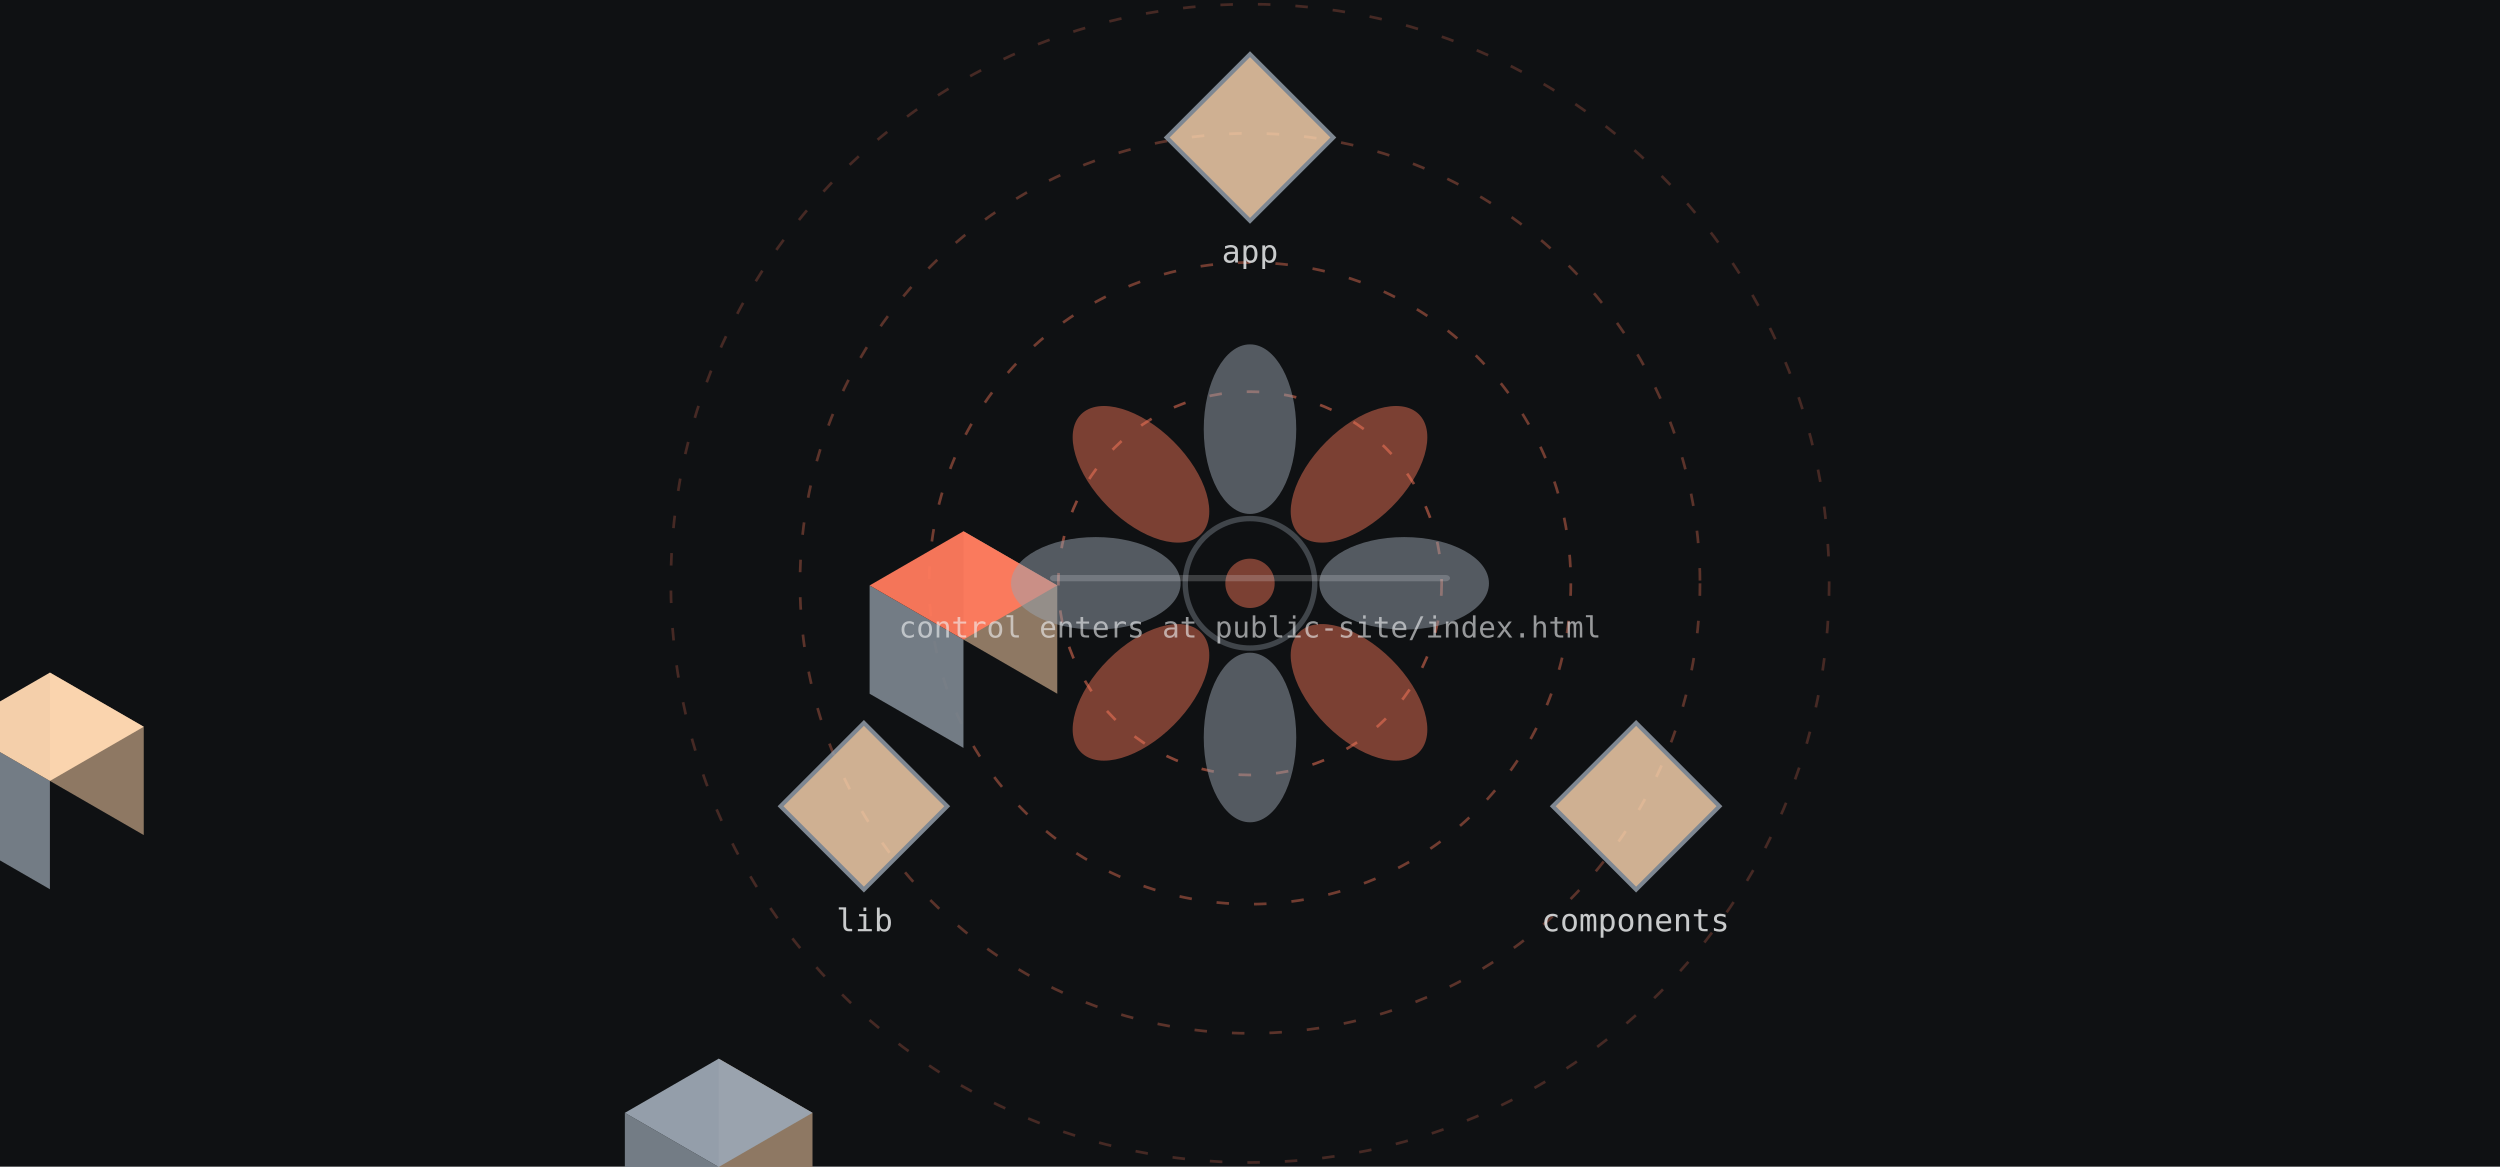
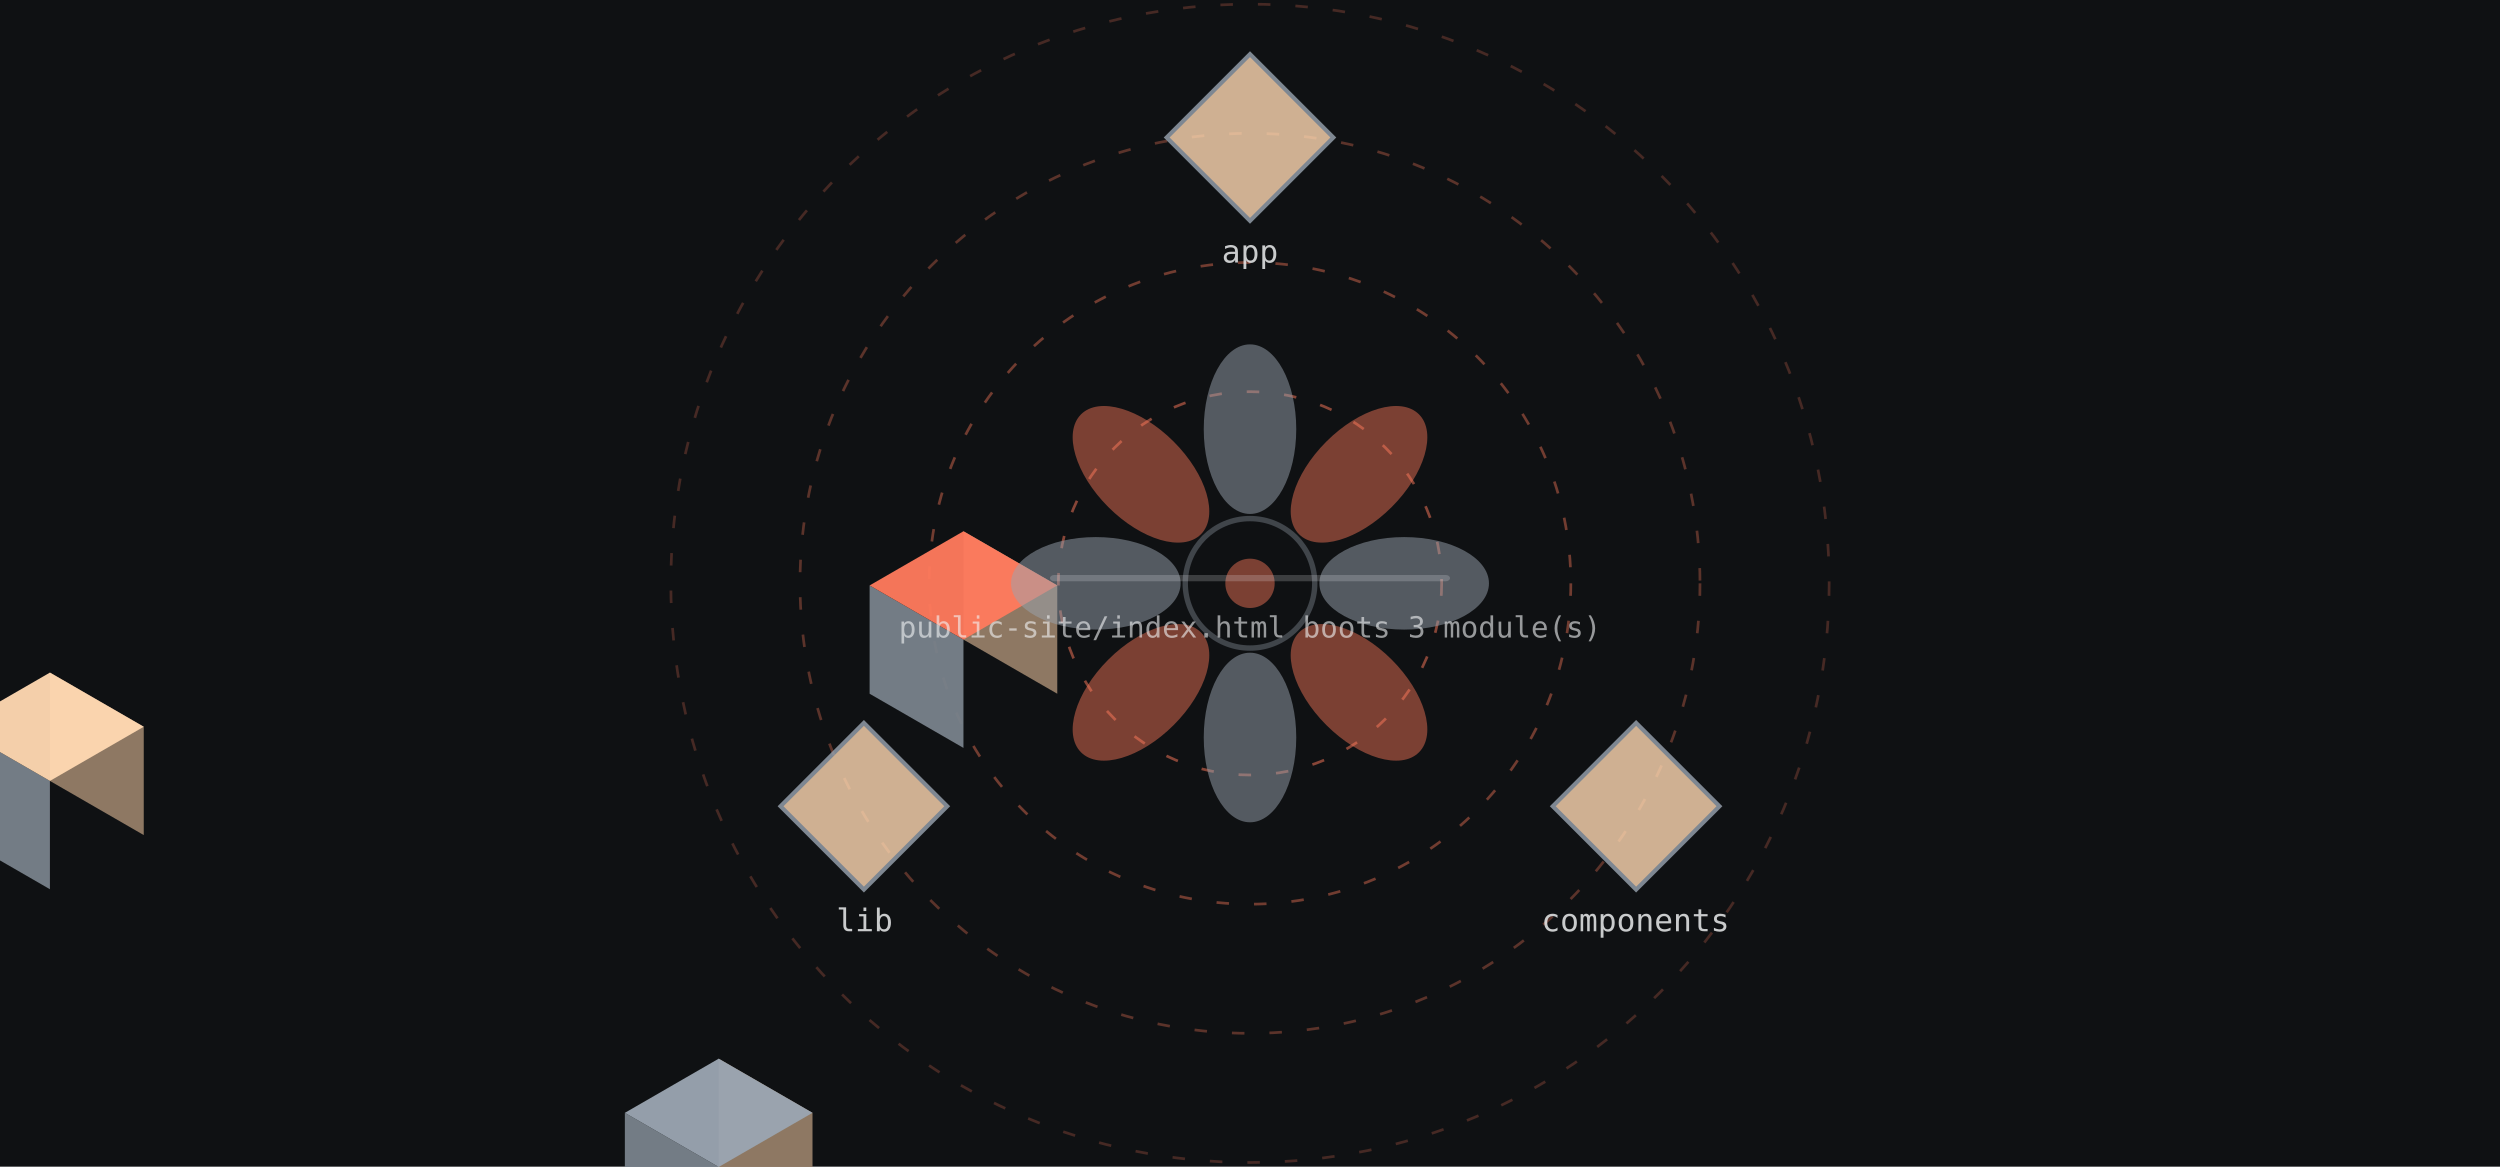
<svg xmlns="http://www.w3.org/2000/svg" viewBox="0 0 1200 560" width="1200" height="560" role="img" aria-label="cleanstack-os workflow">
  <rect width="1200" height="560" fill="#0f1113" />
  <defs>
    <linearGradient id="gk" x1="0" y1="0" x2="1" y2="1">
      <stop offset="0%" stop-color="#ff7a5c" />
      <stop offset="100%" stop-color="#9aa5b1" />
    </linearGradient>
  </defs>
  <circle cx="600.00" cy="280.00" r="92.00" fill="none" stroke="rgba(255,122,92,0.500)" stroke-width="1.30" opacity="1.00" stroke-dasharray="6 12" />
  <g>
    <circle cx="600.00" cy="280.00" r="92.00" fill="none" stroke="#ffd8b1" stroke-width="2.60" opacity="0.00" />
    <animate attributeName="opacity" values="0;0.85;0" dur="15.0s" begin="0.0s" repeatCount="indefinite" />
  </g>
  <circle cx="600.00" cy="280.00" r="154.00" fill="none" stroke="rgba(255,122,92,0.410)" stroke-width="1.30" opacity="1.00" stroke-dasharray="6 12" />
  <g>
    <circle cx="600.00" cy="280.00" r="154.00" fill="none" stroke="#ffd8b1" stroke-width="2.60" opacity="0.00" />
    <animate attributeName="opacity" values="0;0.85;0" dur="15.0s" begin="0.6s" repeatCount="indefinite" />
  </g>
  <circle cx="600.00" cy="280.00" r="216.00" fill="none" stroke="rgba(255,122,92,0.320)" stroke-width="1.30" opacity="1.00" stroke-dasharray="6 12" />
  <g>
    <circle cx="600.00" cy="280.00" r="216.00" fill="none" stroke="#ffd8b1" stroke-width="2.60" opacity="0.00" />
    <animate attributeName="opacity" values="0;0.85;0" dur="15.0s" begin="1.2s" repeatCount="indefinite" />
  </g>
  <circle cx="600.00" cy="280.00" r="278.00" fill="none" stroke="rgba(255,122,92,0.230)" stroke-width="1.30" opacity="1.00" stroke-dasharray="6 12" />
  <g>
    <circle cx="600.00" cy="280.00" r="278.00" fill="none" stroke="#ffd8b1" stroke-width="2.60" opacity="0.00" />
    <animate attributeName="opacity" values="0;0.85;0" dur="15.0s" begin="1.8s" repeatCount="indefinite" />
  </g>
  <polygon points="462.46,307.00 507.49,333.00 507.49,281.00 462.46,255.00" fill="#947d67" opacity="0.95" />
  <polygon points="417.42,333.00 462.46,359.00 462.46,307.00 417.42,281.00" fill="#78818a" opacity="0.95" />
  <polygon points="462.46,255.00 507.49,281.00 462.46,307.00 417.42,281.00" fill="#ff7a5c" opacity="0.95" />
  <text x="600" y="126" font-family="ui-monospace,Menlo,monospace" font-size="15" fill="rgba(241,243,245,0.820)" text-anchor="middle">app</text>
  <g>
    <polygon points="600.00,26.00 640.00,66.00 600.00,106.00 560.00,66.00" fill="#ffd8b1" opacity="0.80" stroke="#9aa5b1" stroke-width="2" />
    <animate attributeName="opacity" values="0.25;1.0;0.25" dur="15.0s" begin="0.0s" repeatCount="indefinite" />
  </g>
  <polygon points="344.96,560.16 390.00,586.16 390.00,534.16 344.96,508.16" fill="#947d67" opacity="0.95" />
  <polygon points="299.93,586.16 344.96,612.16 344.96,560.16 299.93,534.16" fill="#78818a" opacity="0.95" />
  <polygon points="344.96,508.16 390.00,534.16 344.96,560.16 299.93,534.16" fill="#9aa5b1" opacity="0.95" />
  <text x="785" y="447" font-family="ui-monospace,Menlo,monospace" font-size="15" fill="rgba(241,243,245,0.820)" text-anchor="middle">components</text>
  <g>
    <polygon points="785.33,347.00 825.33,387.00 785.33,427.00 745.33,387.00" fill="#ffd8b1" opacity="0.80" stroke="#9aa5b1" stroke-width="2" />
    <animate attributeName="opacity" values="0.25;1.0;0.25" dur="15.0s" begin="5.0s" repeatCount="indefinite" />
  </g>
  <polygon points="23.96,374.84 69.00,400.84 69.00,348.84 23.96,322.84" fill="#947d67" opacity="0.95" />
  <polygon points="-21.07,400.84 23.96,426.84 23.96,374.84 -21.07,348.84" fill="#78818a" opacity="0.95" />
  <polygon points="23.96,322.84 69.00,348.84 23.96,374.84 -21.07,348.84" fill="#ffd8b1" opacity="0.95" />
  <text x="415" y="447" font-family="ui-monospace,Menlo,monospace" font-size="15" fill="rgba(241,243,245,0.820)" text-anchor="middle">lib</text>
  <g>
    <polygon points="414.67,347.00 454.67,387.00 414.67,427.00 374.67,387.00" fill="#ffd8b1" opacity="0.80" stroke="#9aa5b1" stroke-width="2" />
    <animate attributeName="opacity" values="0.25;1.0;0.25" dur="15.0s" begin="10.0s" repeatCount="indefinite" />
  </g>
  <ellipse cx="600.00" cy="206.00" rx="22.20" ry="40.70" fill="rgba(154,165,177,0.500)" opacity="1.00" transform="rotate(0.0 600.00 206.00)" />
  <ellipse cx="652.33" cy="227.67" rx="22.20" ry="40.70" fill="rgba(255,122,92,0.450)" opacity="1.00" transform="rotate(45.0 652.33 227.67)" />
  <ellipse cx="674.00" cy="280.00" rx="22.20" ry="40.70" fill="rgba(154,165,177,0.500)" opacity="1.00" transform="rotate(90.0 674.00 280.00)" />
  <ellipse cx="652.33" cy="332.33" rx="22.20" ry="40.70" fill="rgba(255,122,92,0.450)" opacity="1.00" transform="rotate(135.0 652.33 332.33)" />
  <ellipse cx="600.00" cy="354.00" rx="22.20" ry="40.70" fill="rgba(154,165,177,0.500)" opacity="1.00" transform="rotate(180.0 600.00 354.00)" />
  <ellipse cx="547.67" cy="332.33" rx="22.20" ry="40.70" fill="rgba(255,122,92,0.450)" opacity="1.00" transform="rotate(225.0 547.67 332.33)" />
  <ellipse cx="526.00" cy="280.00" rx="22.20" ry="40.70" fill="rgba(154,165,177,0.500)" opacity="1.00" transform="rotate(270.0 526.00 280.00)" />
  <ellipse cx="547.67" cy="227.67" rx="22.20" ry="40.70" fill="rgba(255,122,92,0.450)" opacity="1.00" transform="rotate(315.0 547.67 227.67)" />
  <circle cx="600.00" cy="280.00" r="31.08" fill="none" stroke="rgba(154,165,177,0.500)" stroke-width="2.59" opacity="0.70" />
  <circle cx="600.00" cy="280.00" r="11.84" fill="rgba(255,122,92,0.450)" opacity="1.00" />
  <rect x="504.00" y="276.00" width="192.00" height="3.00" rx="2.00" fill="rgba(241,243,245,0.200)" opacity="1.00" />
-   <text x="600" y="306" font-family="ui-monospace,Menlo,monospace" font-size="14" fill="rgba(241,243,245,0.600)" text-anchor="middle">control enters at public-site/index.html</text>
+   <text x="600" y="306" font-family="ui-monospace,Menlo,monospace" font-size="14" fill="rgba(241,243,245,0.600)" text-anchor="middle">public-site/index.html boots 3 module(s)</text>
</svg>
